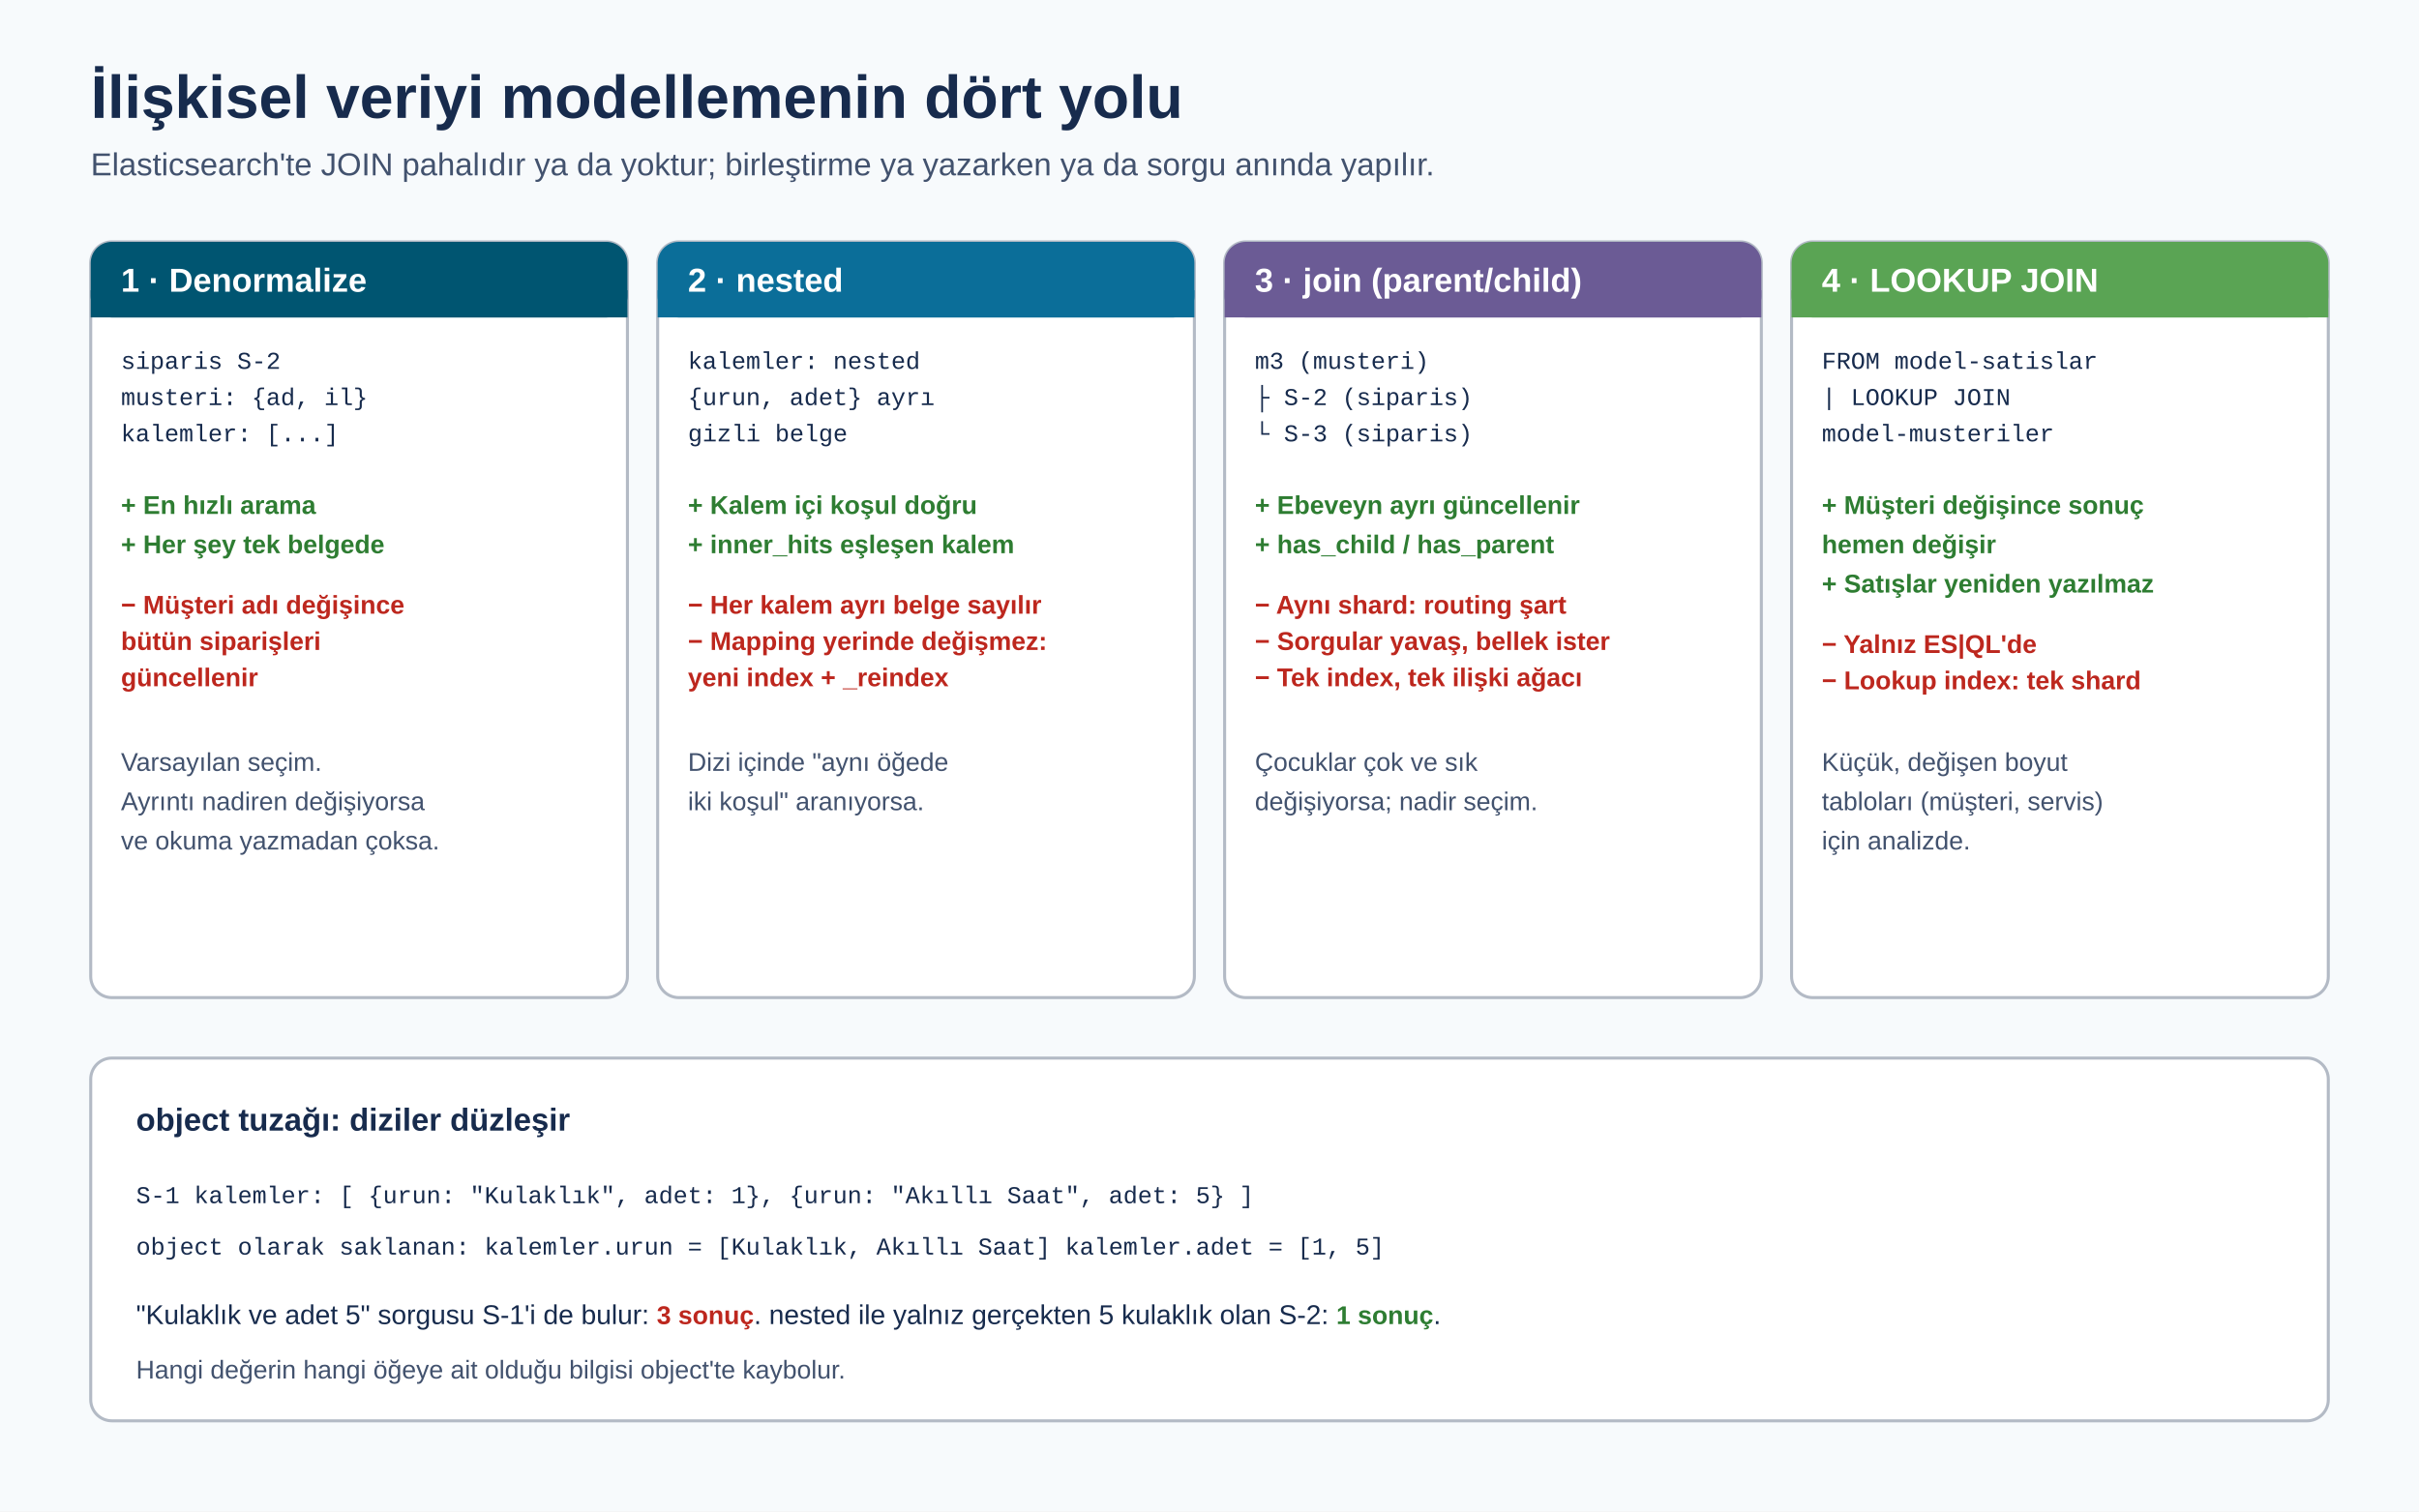
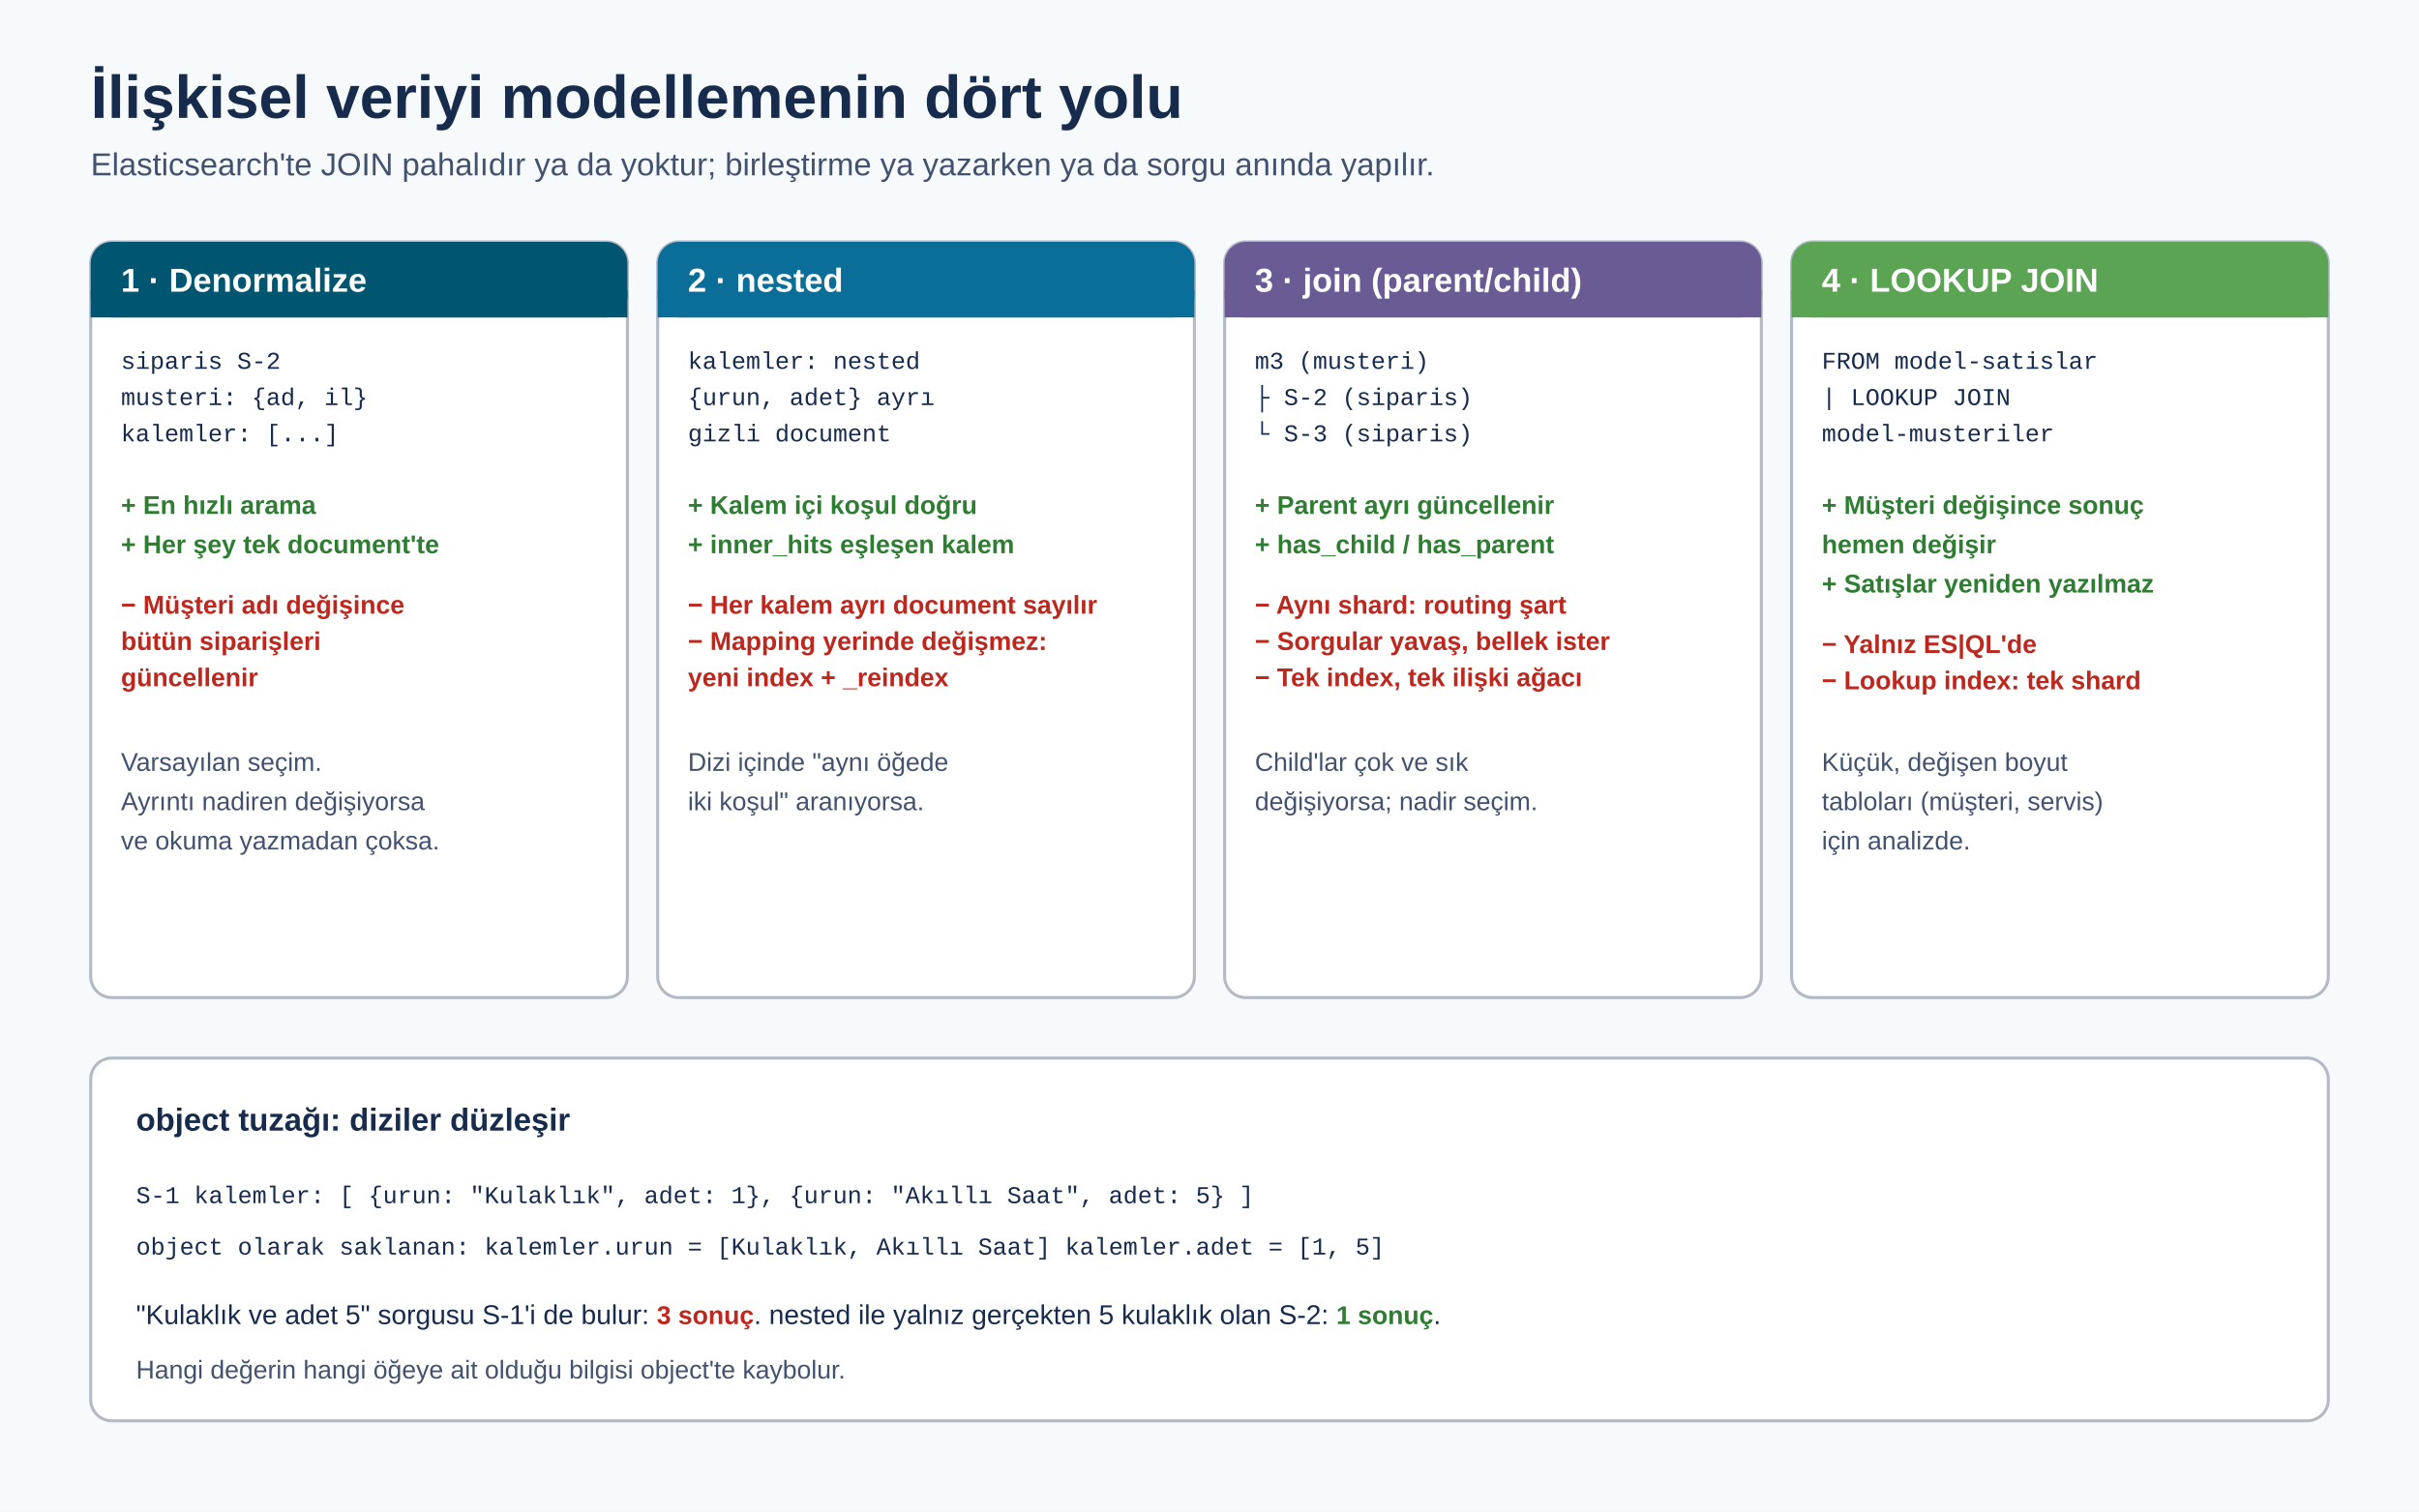
<svg xmlns="http://www.w3.org/2000/svg" width="1600" height="1000" viewBox="0 0 1600 1000" role="img" aria-labelledby="title desc">
  <style>
    .bg { fill:#f7fafc }
    .title { font:700 40px Arial,sans-serif; fill:#172b4d }
    .sub { font:400 21px Arial,sans-serif; fill:#42526e }
    .card { fill:#fff; stroke:#b3bac5; stroke-width:2 }
    .head { font:700 22px Arial,sans-serif; fill:#fff }
    .h2 { font:700 21px Arial,sans-serif; fill:#172b4d }
    .body { font:400 18px Arial,sans-serif; fill:#172b4d }
    .mono { font:400 16px "Courier New",monospace; fill:#172b4d }
    .small { font:400 17px Arial,sans-serif; fill:#42526e }
    .ok { font:700 17px Arial,sans-serif; fill:#2e7d32 }
    .bad { font:700 17px Arial,sans-serif; fill:#bd271e }
  </style>
  <rect class="bg" width="1600" height="1000" />
  <text x="60" y="78" class="title">İlişkisel veriyi modellemenin dört yolu</text>
  <text x="60" y="116" class="sub">Elasticsearch'te JOIN pahalıdır ya da yoktur; birleştirme ya yazarken ya da sorgu anında yapılır.</text>
  <rect x="60" y="160" rx="14" width="355" height="500" class="card" />
  <rect x="60" y="160" rx="14" width="355" height="50" fill="#005571" />
  <rect x="60" y="192" width="355" height="18" fill="#005571" />
  <text x="80" y="193" class="head">1 · Denormalize</text>
  <text x="80" y="244" class="mono">siparis S-2</text>
  <text x="80" y="268" class="mono">  musteri: {ad, il}</text>
  <text x="80" y="292" class="mono">  kalemler: [...]</text>
  <text x="80" y="340" class="ok">+ En hızlı arama</text>
-   <text x="80" y="366" class="ok">+ Her şey tek belgede</text>
+   <text x="80" y="366" class="ok">+ Her şey tek document'te</text>
  <text x="80" y="406" class="bad">− Müşteri adı değişince</text>
  <text x="80" y="430" class="bad">  bütün siparişleri</text>
  <text x="80" y="454" class="bad">  güncellenir</text>
  <text x="80" y="510" class="small">Varsayılan seçim.</text>
  <text x="80" y="536" class="small">Ayrıntı nadiren değişiyorsa</text>
  <text x="80" y="562" class="small">ve okuma yazmadan çoksa.</text>
  <rect x="435" y="160" rx="14" width="355" height="500" class="card" />
  <rect x="435" y="160" rx="14" width="355" height="50" fill="#0b6e99" />
  <rect x="435" y="192" width="355" height="18" fill="#0b6e99" />
  <text x="455" y="193" class="head">2 · nested</text>
  <text x="455" y="244" class="mono">kalemler: nested</text>
  <text x="455" y="268" class="mono">  {urun, adet} ayrı</text>
-   <text x="455" y="292" class="mono">  gizli belge</text>
+   <text x="455" y="292" class="mono">  gizli document</text>
  <text x="455" y="340" class="ok">+ Kalem içi koşul doğru</text>
  <text x="455" y="366" class="ok">+ inner_hits eşleşen kalem</text>
-   <text x="455" y="406" class="bad">− Her kalem ayrı belge sayılır</text>
+   <text x="455" y="406" class="bad">− Her kalem ayrı document sayılır</text>
  <text x="455" y="430" class="bad">− Mapping yerinde değişmez:</text>
  <text x="455" y="454" class="bad">  yeni index + _reindex</text>
  <text x="455" y="510" class="small">Dizi içinde "aynı öğede</text>
  <text x="455" y="536" class="small">iki koşul" aranıyorsa.</text>
  <rect x="810" y="160" rx="14" width="355" height="500" class="card" />
  <rect x="810" y="160" rx="14" width="355" height="50" fill="#6b5b95" />
  <rect x="810" y="192" width="355" height="18" fill="#6b5b95" />
  <text x="830" y="193" class="head">3 · join (parent/child)</text>
  <text x="830" y="244" class="mono">m3 (musteri)</text>
  <text x="830" y="268" class="mono">  ├ S-2 (siparis)</text>
  <text x="830" y="292" class="mono">  └ S-3 (siparis)</text>
-   <text x="830" y="340" class="ok">+ Ebeveyn ayrı güncellenir</text>
+   <text x="830" y="340" class="ok">+ Parent ayrı güncellenir</text>
  <text x="830" y="366" class="ok">+ has_child / has_parent</text>
  <text x="830" y="406" class="bad">− Aynı shard: routing şart</text>
  <text x="830" y="430" class="bad">− Sorgular yavaş, bellek ister</text>
  <text x="830" y="454" class="bad">− Tek index, tek ilişki ağacı</text>
-   <text x="830" y="510" class="small">Çocuklar çok ve sık</text>
+   <text x="830" y="510" class="small">Child'lar çok ve sık</text>
  <text x="830" y="536" class="small">değişiyorsa; nadir seçim.</text>
  <rect x="1185" y="160" rx="14" width="355" height="500" class="card" />
  <rect x="1185" y="160" rx="14" width="355" height="50" fill="#5aa454" />
  <rect x="1185" y="192" width="355" height="18" fill="#5aa454" />
  <text x="1205" y="193" class="head">4 · LOOKUP JOIN</text>
  <text x="1205" y="244" class="mono">FROM model-satislar</text>
  <text x="1205" y="268" class="mono">| LOOKUP JOIN</text>
  <text x="1205" y="292" class="mono">  model-musteriler</text>
  <text x="1205" y="340" class="ok">+ Müşteri değişince sonuç</text>
  <text x="1205" y="366" class="ok">  hemen değişir</text>
  <text x="1205" y="392" class="ok">+ Satışlar yeniden yazılmaz</text>
  <text x="1205" y="432" class="bad">− Yalnız ES|QL'de</text>
  <text x="1205" y="456" class="bad">− Lookup index: tek shard</text>
  <text x="1205" y="510" class="small">Küçük, değişen boyut</text>
  <text x="1205" y="536" class="small">tabloları (müşteri, servis)</text>
  <text x="1205" y="562" class="small">için analizde.</text>
  <rect x="60" y="700" rx="14" width="1480" height="240" class="card" />
  <text x="90" y="748" class="h2">object tuzağı: diziler düzleşir</text>
  <text x="90" y="796" class="mono">S-1  kalemler: [ {urun: "Kulaklık", adet: 1}, {urun: "Akıllı Saat", adet: 5} ]</text>
  <text x="90" y="830" class="mono">     object olarak saklanan:  kalemler.urun = [Kulaklık, Akıllı Saat]   kalemler.adet = [1, 5]</text>
  <text x="90" y="876" class="body">"Kulaklık ve adet 5" sorgusu S-1'i de bulur: <tspan class="bad">3 sonuç</tspan>. nested ile yalnız gerçekten 5 kulaklık olan S-2: <tspan class="ok">1 sonuç</tspan>.</text>
  <text x="90" y="912" class="small">Hangi değerin hangi öğeye ait olduğu bilgisi object'te kaybolur.</text>
</svg>
